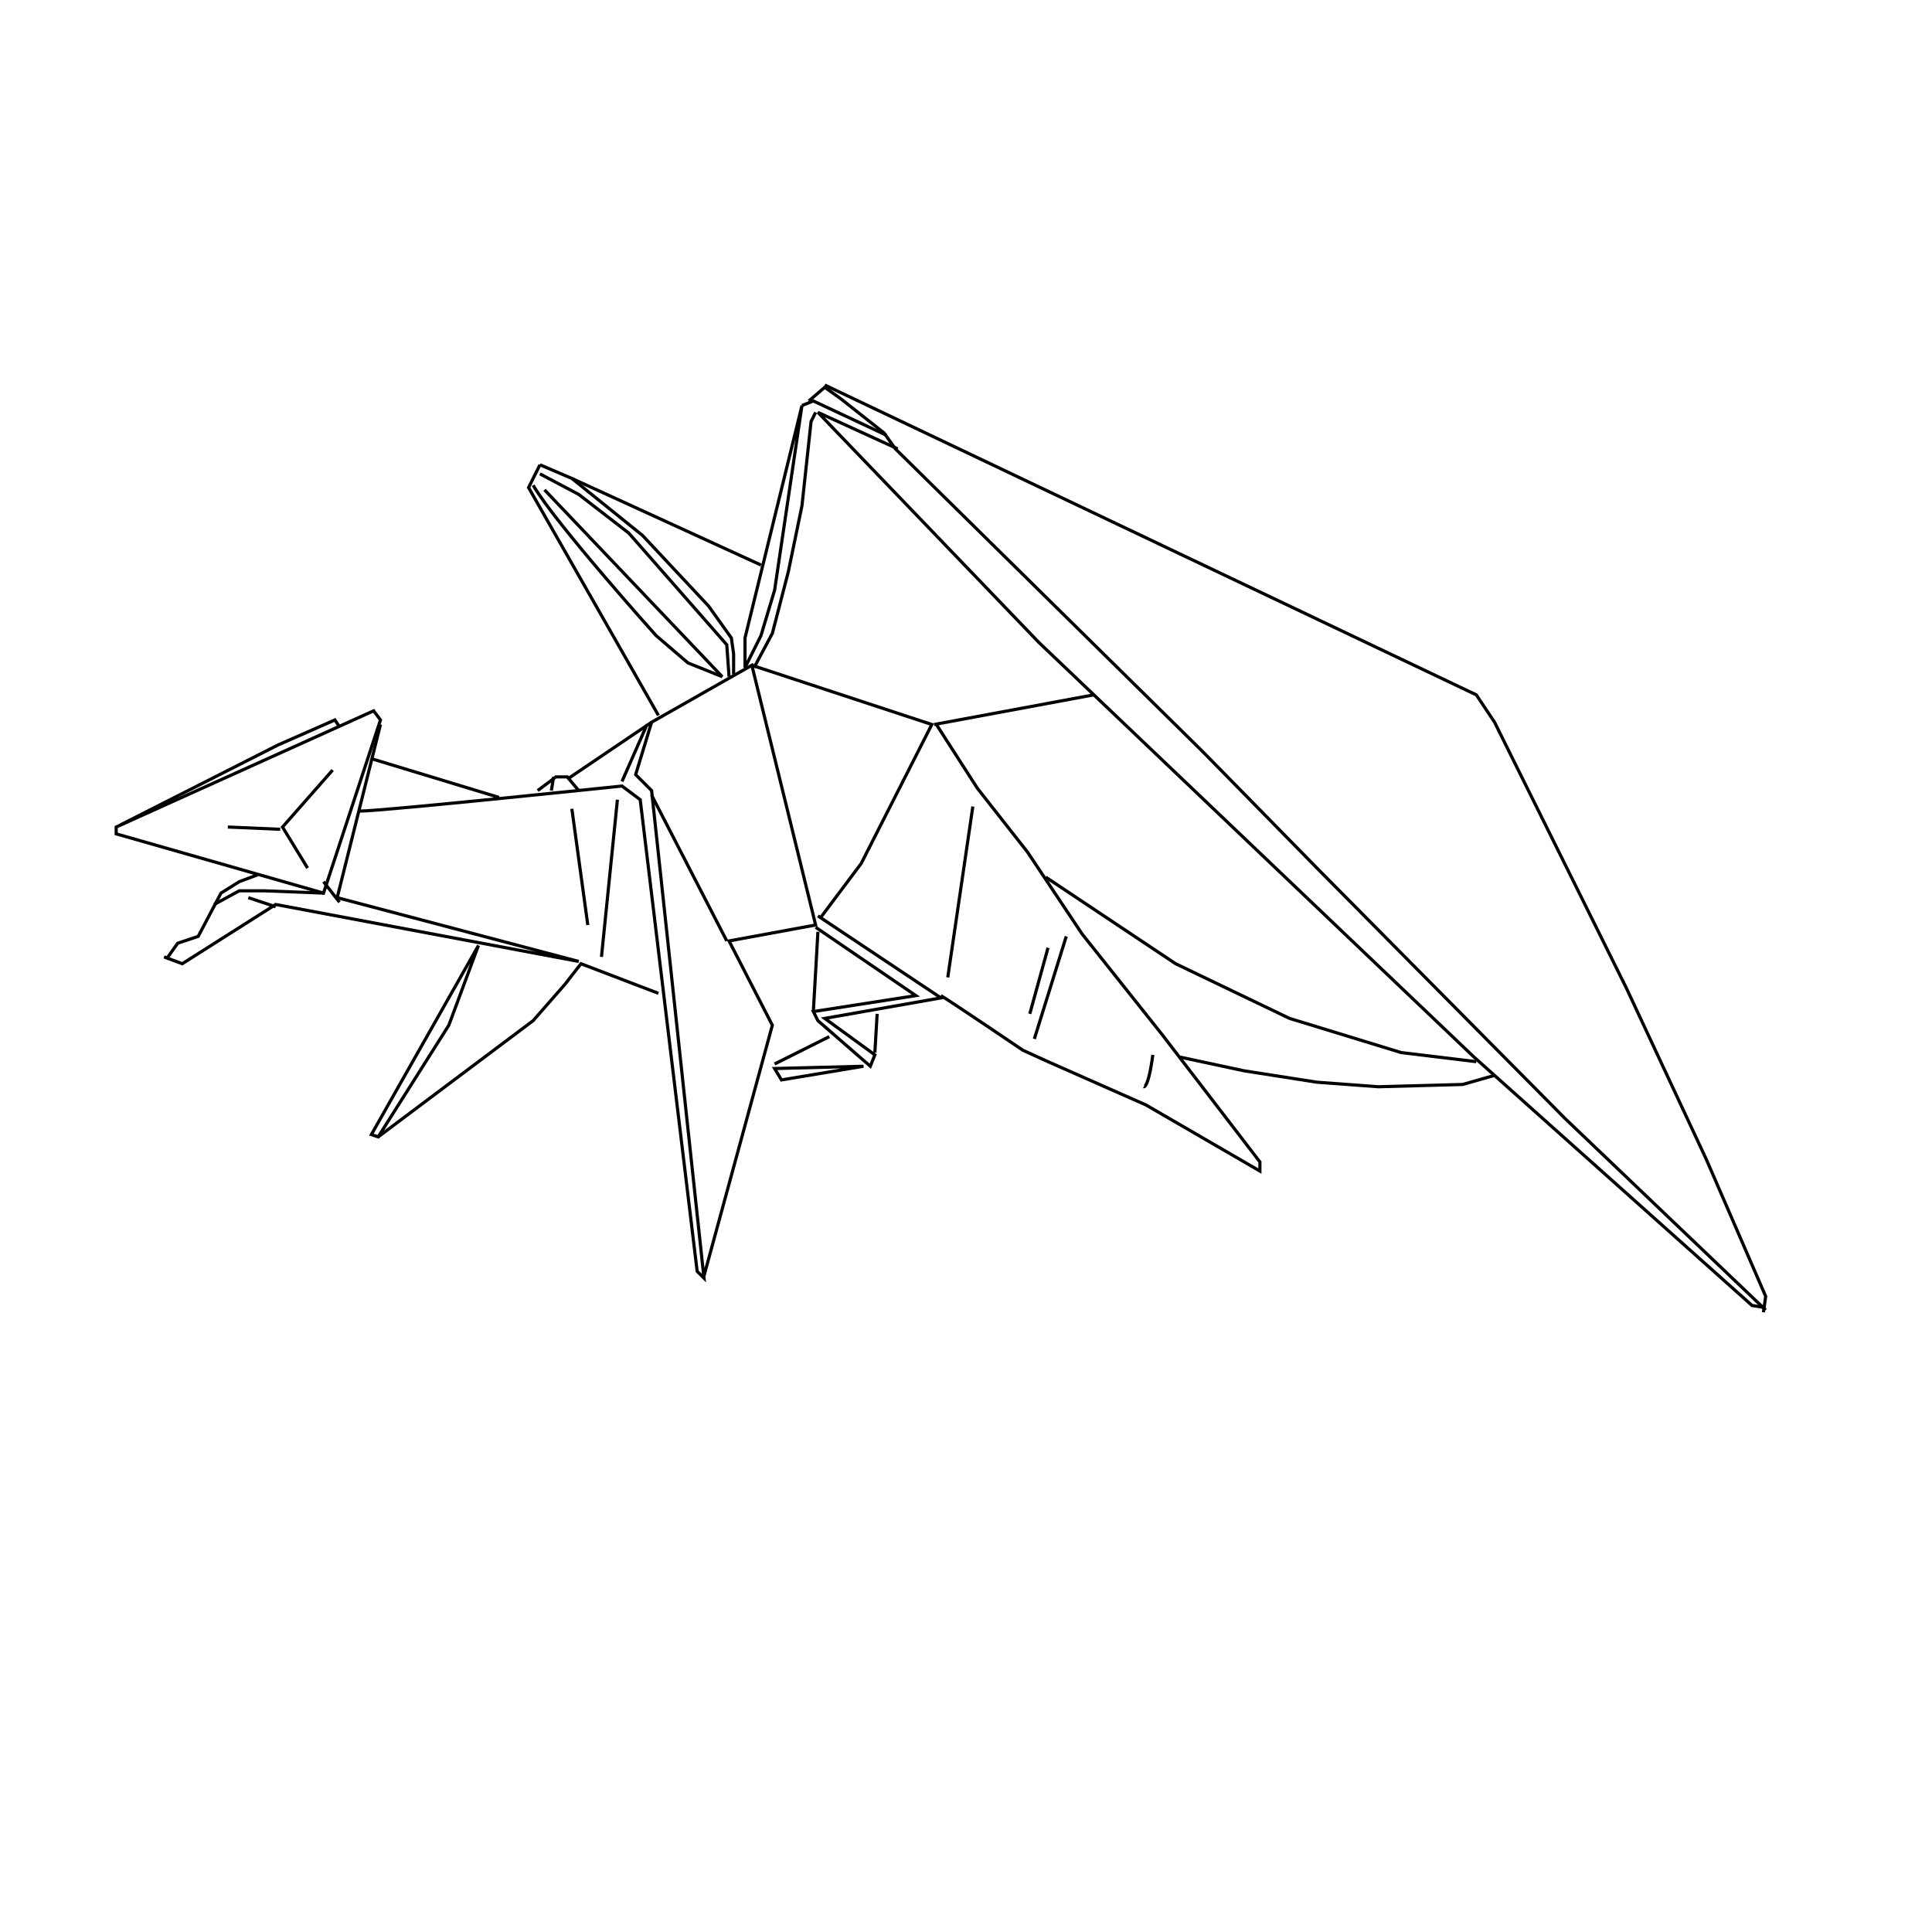
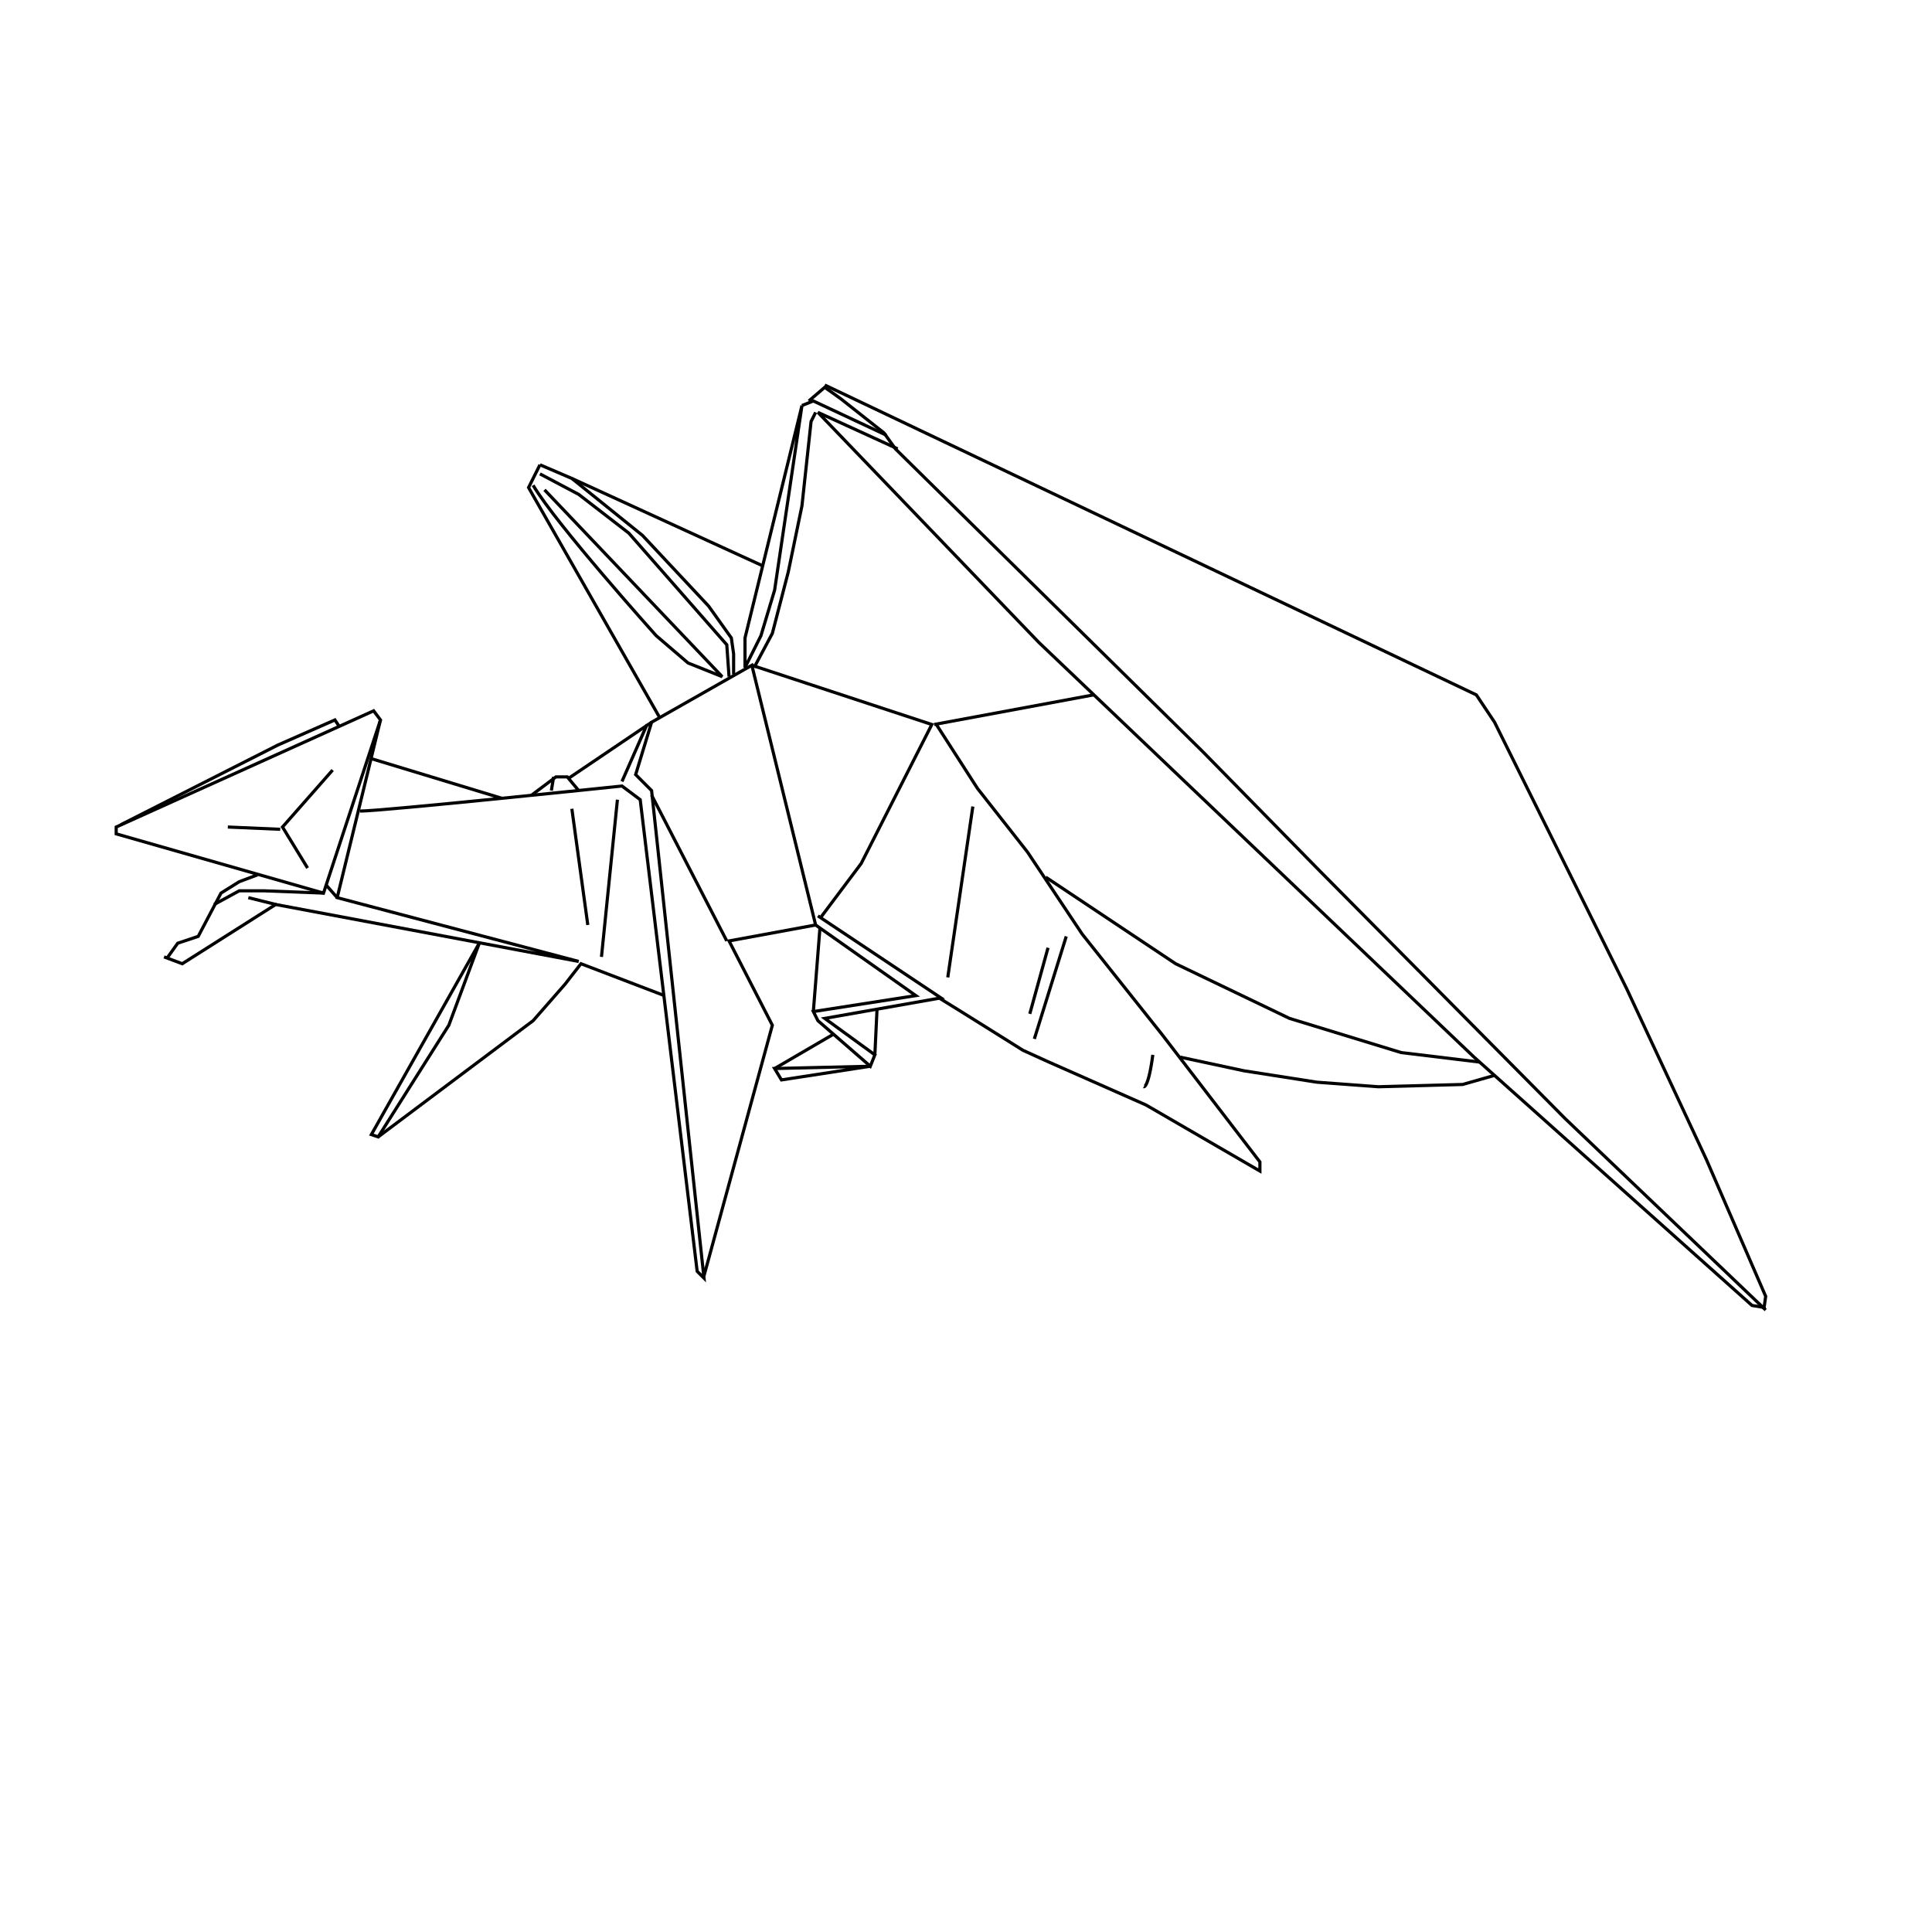
<svg xmlns="http://www.w3.org/2000/svg" id="svg6259" version="1.1" width="3060" height="3060" viewBox="0 0 3060 3060">
  <defs id="defs6263" />
  <g id="layer1">
    <path style="display:inline;fill:none;fill-rule:evenodd;stroke:#000000;stroke-width:5;stroke-linecap:butt;stroke-linejoin:miter;stroke-opacity:1;stroke-miterlimit:4;stroke-dasharray:none" d="m 602.618,1140.283 -10.825,-14.434 -407.759,184.033 0,10.825 328.373,93.821 z" id="path6278" />
-     <path style="display:inline;fill:none;fill-rule:evenodd;stroke:#000000;stroke-width:5;stroke-linecap:butt;stroke-linejoin:miter;stroke-opacity:1;stroke-miterlimit:4;stroke-dasharray:none" d="m 259.811,1515.566 28.868,10.825 147.948,-93.821 479.929,90.212 -382.5,-101.038 68.561,-274.245" id="path6280" />
-     <path style="display:inline;fill:none;fill-rule:evenodd;stroke:#000000;stroke-width:5;stroke-linecap:butt;stroke-linejoin:miter;stroke-opacity:1;stroke-miterlimit:4;stroke-dasharray:none" d="m 512.406,1396.486 25.259,32.477" id="path6282" />
-     <path style="display:inline;fill:none;fill-rule:evenodd;stroke:#000000;stroke-width:5;stroke-linecap:butt;stroke-linejoin:miter;stroke-opacity:1;stroke-miterlimit:4;stroke-dasharray:none" d="m 263.42,1519.175 18.042,-25.259 32.476,-10.825 36.085,-68.561 28.868,-18.043 28.868,-10.825" id="path6284" />
+     <path style="display:inline;fill:none;fill-rule:evenodd;stroke:#000000;stroke-width:5;stroke-linecap:butt;stroke-linejoin:miter;stroke-miterlimit:4;stroke-dasharray:none;stroke-opacity:1" d="m 259.811,1515.566 28.868,10.825 147.948,-93.821 479.929,90.212 -382.5,-101.038 68.561,-281.462" id="path6280" />
+     <path style="display:inline;fill:none;fill-rule:evenodd;stroke:#000000;stroke-width:5;stroke-linecap:butt;stroke-linejoin:miter;stroke-miterlimit:4;stroke-dasharray:none;stroke-opacity:1" d="m 516.577,1401.849 17.48,19.897" id="path6282" />
+     <path style="display:inline;fill:none;fill-rule:evenodd;stroke:#000000;stroke-width:5;stroke-linecap:butt;stroke-linejoin:miter;stroke-miterlimit:4;stroke-dasharray:none;stroke-opacity:1" d="m 264.69,1517.396 16.772,-23.481 32.476,-10.825 36.085,-68.561 28.868,-18.043 28.868,-10.825" id="path6284" />
    <path style="display:inline;fill:none;fill-rule:evenodd;stroke:#000000;stroke-width:5;stroke-linecap:butt;stroke-linejoin:miter;stroke-opacity:1;stroke-miterlimit:4;stroke-dasharray:none" d="m 570.142,1284.623 c 36.085,0 414.976,-39.693 414.976,-39.693 l 28.868,21.651 90.212,746.957 10.825,10.825 -82.995,-772.217 -25.259,-25.259 25.259,-82.995 158.774,-90.212 101.038,411.368 -137.123,25.259 68.561,133.514 -108.255,396.934" id="path6286" />
    <path style="display:inline;fill:none;fill-rule:evenodd;stroke:#000000;stroke-width:5;stroke-linecap:butt;stroke-linejoin:miter;stroke-opacity:1;stroke-miterlimit:4;stroke-dasharray:none" d="m 1032.028,1259.363 119.08,230.943" id="path6288" />
-     <path style="display:inline;fill:none;fill-rule:evenodd;stroke:#000000;stroke-width:5;stroke-linecap:butt;stroke-linejoin:miter;stroke-opacity:1;stroke-miterlimit:4;stroke-dasharray:none" d="m 588.184,1201.627 202.075,61.344" id="path6290" />
-     <path style="display:inline;fill:none;fill-rule:evenodd;stroke:#000000;stroke-width:5;stroke-linecap:butt;stroke-linejoin:miter;stroke-opacity:1;stroke-miterlimit:4;stroke-dasharray:none" d="m 851.604,1252.146 28.868,-21.651 18.042,0 18.042,21.651" id="path6292" />
-     <path style="display:inline;fill:none;fill-rule:evenodd;stroke:#000000;stroke-width:5;stroke-linecap:butt;stroke-linejoin:miter;stroke-opacity:1;stroke-miterlimit:4;stroke-dasharray:none" d="m 855.212,736.132 -18.042,36.085 205.684,360.849" id="path6294" />
-     <path style="display:inline;fill:none;fill-rule:evenodd;stroke:#000000;stroke-width:5;stroke-linecap:butt;stroke-linejoin:miter;stroke-opacity:1;stroke-miterlimit:4;stroke-dasharray:none" d="m 898.514,1234.104 133.514,-90.212" id="path6296" />
+     <path style="display:inline;fill:none;fill-rule:evenodd;stroke:#000000;stroke-width:5;stroke-linecap:butt;stroke-linejoin:miter;stroke-miterlimit:4;stroke-dasharray:none;stroke-opacity:1" d="m 587.71,1201.484 207.243,62.913" id="path6290" />
+     <path style="display:inline;fill:none;fill-rule:evenodd;stroke:#000000;stroke-width:5;stroke-linecap:butt;stroke-linejoin:miter;stroke-miterlimit:4;stroke-dasharray:none;stroke-opacity:1" d="m 841.527,1259.704 38.945,-29.209 18.042,0 18.042,21.651" id="path6292" />
+     <path style="display:inline;fill:none;fill-rule:evenodd;stroke:#000000;stroke-width:5;stroke-linecap:butt;stroke-linejoin:miter;stroke-miterlimit:4;stroke-dasharray:none;stroke-opacity:1" d="m 855.212,736.132 -18.042,36.085 207.697,364.38" id="path6294" />
+     <path style="display:inline;fill:none;fill-rule:evenodd;stroke:#000000;stroke-width:5;stroke-linecap:butt;stroke-linejoin:miter;stroke-miterlimit:4;stroke-dasharray:none;stroke-opacity:1" d="m 900.438,1232.804 131.59,-88.912" id="path6296" />
    <path style="display:inline;fill:none;fill-rule:evenodd;stroke:#000000;stroke-width:5;stroke-linecap:butt;stroke-linejoin:miter;stroke-opacity:1;stroke-miterlimit:4;stroke-dasharray:none" d="m 844.387,768.608 c 36.085,61.344 194.859,238.16 194.859,238.16 l 50.519,43.302 54.127,21.651 -281.462,-295.896" id="path6298" />
-     <path style="fill:none;fill-rule:evenodd;stroke:#000000;stroke-width:5;stroke-linecap:butt;stroke-linejoin:miter;stroke-opacity:1;stroke-miterlimit:4;stroke-dasharray:none" d="m 757.783,1497.524 -46.91,126.297 -111.863,176.816 -10.825,-3.608 z" id="path6311" />
-     <path style="fill:none;fill-rule:evenodd;stroke:#000000;stroke-width:5;stroke-linecap:butt;stroke-linejoin:miter;stroke-opacity:1;stroke-miterlimit:4;stroke-dasharray:none" d="m 599.009,1800.637 245.377,-184.033 50.519,-57.736 25.259,-32.476 122.689,46.91" id="path6313" />
-     <path style="fill:none;fill-rule:evenodd;stroke:#000000;stroke-width:5;stroke-linecap:butt;stroke-linejoin:miter;stroke-opacity:1;stroke-miterlimit:4;stroke-dasharray:none" d="m 1291.84,1468.656 158.774,108.255 -162.382,25.259 7.217,14.434 82.995,72.17 7.217,-18.043 -79.387,-57.736 184.033,-32.476 -194.858,-129.906" id="path6315" />
-     <path style="opacity:1;fill:none;fill-opacity:0.77;stroke:#000000;stroke-width:5;stroke-miterlimit:4;stroke-dasharray:none;stroke-dashoffset:0;stroke-opacity:1" d="m 1367.618,1688.774 -140.731,3.608 10.825,18.042 z" id="path6317" />
+     <path style="fill:none;fill-rule:evenodd;stroke:#000000;stroke-width:5;stroke-linecap:butt;stroke-linejoin:miter;stroke-miterlimit:4;stroke-dasharray:none;stroke-opacity:1" d="m 759.375,1493.238 -48.502,130.583 -111.863,176.816 -10.825,-3.608 z" id="path6311" />
+     <path style="fill:none;fill-rule:evenodd;stroke:#000000;stroke-width:5;stroke-linecap:butt;stroke-linejoin:miter;stroke-miterlimit:4;stroke-dasharray:none;stroke-opacity:1" d="m 599.009,1800.637 245.377,-184.033 50.519,-57.736 25.259,-32.476 131.26,50.188" id="path6313" />
+     <path style="fill:none;fill-rule:evenodd;stroke:#000000;stroke-width:5;stroke-linecap:butt;stroke-linejoin:miter;stroke-miterlimit:4;stroke-dasharray:none;stroke-opacity:1" d="m 1291.84,1465.047 158.774,111.863 -162.382,25.259 7.217,14.434 82.995,72.17 7.217,-18.043 -79.387,-57.736 184.033,-32.476 -194.858,-129.906" id="path6315" />
+     <path style="opacity:1;fill:none;fill-opacity:0.77;stroke:#000000;stroke-width:5;stroke-miterlimit:4;stroke-dasharray:none;stroke-dashoffset:0;stroke-opacity:1" d="m 1378.443,1688.774 -151.557,3.608 10.825,18.042 z" id="path6317" />
    <path style="color:#000000;clip-rule:nonzero;display:inline;overflow:visible;visibility:visible;opacity:1;isolation:auto;mix-blend-mode:normal;color-interpolation:sRGB;color-interpolation-filters:linearRGB;solid-color:#000000;solid-opacity:1;fill:none;fill-opacity:1;fill-rule:evenodd;stroke:#000000;stroke-width:5;stroke-linecap:butt;stroke-linejoin:miter;stroke-miterlimit:4;stroke-dasharray:none;stroke-dashoffset:0;stroke-opacity:1;color-rendering:auto;image-rendering:auto;shape-rendering:auto;text-rendering:auto;enable-background:accumulate" d="m 339.198,1432.571 39.693,-21.651 39.693,0 93.821,3.608" id="path6319" />
    <path style="color:#000000;clip-rule:nonzero;display:inline;overflow:visible;visibility:visible;opacity:1;isolation:auto;mix-blend-mode:normal;color-interpolation:sRGB;color-interpolation-filters:linearRGB;solid-color:#000000;solid-opacity:1;fill:none;fill-opacity:1;fill-rule:evenodd;stroke:#000000;stroke-width:5;stroke-linecap:butt;stroke-linejoin:miter;stroke-miterlimit:4;stroke-dasharray:none;stroke-dashoffset:0;stroke-opacity:1;color-rendering:auto;image-rendering:auto;shape-rendering:auto;text-rendering:auto;enable-background:accumulate" d="m 873.255,1252.146 3.608,-21.651" id="path6321" />
    <path style="color:#000000;clip-rule:nonzero;display:inline;overflow:visible;visibility:visible;opacity:1;isolation:auto;mix-blend-mode:normal;color-interpolation:sRGB;color-interpolation-filters:linearRGB;solid-color:#000000;solid-opacity:1;fill:none;fill-opacity:1;fill-rule:evenodd;stroke:#000000;stroke-width:5;stroke-linecap:butt;stroke-linejoin:miter;stroke-miterlimit:4;stroke-dasharray:none;stroke-dashoffset:0;stroke-opacity:1;color-rendering:auto;image-rendering:auto;shape-rendering:auto;text-rendering:auto;enable-background:accumulate" d="m 905.731,1281.014 25.259,184.033" id="path6323" />
    <path style="color:#000000;clip-rule:nonzero;display:inline;overflow:visible;visibility:visible;opacity:1;isolation:auto;mix-blend-mode:normal;color-interpolation:sRGB;color-interpolation-filters:linearRGB;solid-color:#000000;solid-opacity:1;fill:none;fill-opacity:1;fill-rule:evenodd;stroke:#000000;stroke-width:5;stroke-linecap:butt;stroke-linejoin:miter;stroke-miterlimit:4;stroke-dasharray:none;stroke-dashoffset:0;stroke-opacity:1;color-rendering:auto;image-rendering:auto;shape-rendering:auto;text-rendering:auto;enable-background:accumulate" d="M 977.901,1266.58 952.642,1515.566" id="path6325" />
    <path style="color:#000000;clip-rule:nonzero;display:inline;overflow:visible;visibility:visible;opacity:1;isolation:auto;mix-blend-mode:normal;color-interpolation:sRGB;color-interpolation-filters:linearRGB;solid-color:#000000;solid-opacity:1;fill:none;fill-opacity:1;fill-rule:evenodd;stroke:#000000;stroke-width:5;stroke-linecap:butt;stroke-linejoin:miter;stroke-miterlimit:4;stroke-dasharray:none;stroke-dashoffset:0;stroke-opacity:1;color-rendering:auto;image-rendering:auto;shape-rendering:auto;text-rendering:auto;enable-background:accumulate" d="m 487.146,1374.835 -39.693,-64.953 79.387,-90.212" id="path6327" />
    <path style="color:#000000;clip-rule:nonzero;display:inline;overflow:visible;visibility:visible;opacity:1;isolation:auto;mix-blend-mode:normal;color-interpolation:sRGB;color-interpolation-filters:linearRGB;solid-color:#000000;solid-opacity:1;fill:none;fill-opacity:1;fill-rule:evenodd;stroke:#000000;stroke-width:5;stroke-linecap:butt;stroke-linejoin:miter;stroke-miterlimit:4;stroke-dasharray:none;stroke-dashoffset:0;stroke-opacity:1;color-rendering:auto;image-rendering:auto;shape-rendering:auto;text-rendering:auto;enable-background:accumulate" d="m 443.844,1313.491 -82.995,-3.608" id="path6329" />
-     <path style="color:#000000;clip-rule:nonzero;display:inline;overflow:visible;visibility:visible;opacity:1;isolation:auto;mix-blend-mode:normal;color-interpolation:sRGB;color-interpolation-filters:linearRGB;solid-color:#000000;solid-opacity:1;fill:none;fill-opacity:1;fill-rule:evenodd;stroke:#000000;stroke-width:5;stroke-linecap:butt;stroke-linejoin:miter;stroke-miterlimit:4;stroke-dasharray:none;stroke-dashoffset:0;stroke-opacity:1;color-rendering:auto;image-rendering:auto;shape-rendering:auto;text-rendering:auto;enable-background:accumulate" d="m 436.627,1436.179 -43.302,-14.434" id="path6331" />
+     <path style="color:#000000;clip-rule:nonzero;display:inline;overflow:visible;visibility:visible;opacity:1;isolation:auto;mix-blend-mode:normal;color-interpolation:sRGB;color-interpolation-filters:linearRGB;solid-color:#000000;solid-opacity:1;fill:none;fill-opacity:1;fill-rule:evenodd;stroke:#000000;stroke-width:5;stroke-linecap:butt;stroke-linejoin:miter;stroke-miterlimit:4;stroke-dasharray:none;stroke-dashoffset:0;stroke-opacity:1;color-rendering:auto;image-rendering:auto;shape-rendering:auto;text-rendering:auto;enable-background:accumulate" d="m 437.759,1432.784 -44.434,-11.038" id="path6331" />
    <path style="color:#000000;clip-rule:nonzero;display:inline;overflow:visible;visibility:visible;opacity:1;isolation:auto;mix-blend-mode:normal;color-interpolation:sRGB;color-interpolation-filters:linearRGB;solid-color:#000000;solid-opacity:1;fill:none;fill-opacity:1;fill-rule:evenodd;stroke:#000000;stroke-width:5;stroke-linecap:butt;stroke-linejoin:miter;stroke-miterlimit:4;stroke-dasharray:none;stroke-dashoffset:0;stroke-opacity:1;color-rendering:auto;image-rendering:auto;shape-rendering:auto;text-rendering:auto;enable-background:accumulate" d="m 1190.802,1053.679 285.071,93.821 -111.863,220.118 -64.953,86.604" id="path6333" />
    <path style="color:#000000;clip-rule:nonzero;display:inline;overflow:visible;visibility:visible;opacity:1;isolation:auto;mix-blend-mode:normal;color-interpolation:sRGB;color-interpolation-filters:linearRGB;solid-color:#000000;solid-opacity:1;fill:none;fill-opacity:1;fill-rule:evenodd;stroke:#000000;stroke-width:5;stroke-linecap:butt;stroke-linejoin:miter;stroke-miterlimit:4;stroke-dasharray:none;stroke-dashoffset:0;stroke-opacity:1;color-rendering:auto;image-rendering:auto;shape-rendering:auto;text-rendering:auto;enable-background:accumulate" d="m 855.212,736.132 50.519,21.651 111.863,90.212 104.646,111.863 36.085,50.519 3.608,25.259 0,32.476" id="path6335" />
    <path style="color:#000000;clip-rule:nonzero;display:inline;overflow:visible;visibility:visible;opacity:1;isolation:auto;mix-blend-mode:normal;color-interpolation:sRGB;color-interpolation-filters:linearRGB;solid-color:#000000;solid-opacity:1;fill:none;fill-opacity:1;fill-rule:evenodd;stroke:#000000;stroke-width:5;stroke-linecap:butt;stroke-linejoin:miter;stroke-miterlimit:4;stroke-dasharray:none;stroke-dashoffset:0;stroke-opacity:1;color-rendering:auto;image-rendering:auto;shape-rendering:auto;text-rendering:auto;enable-background:accumulate" d="m 1270.189,642.311 -90.212,368.066 0,46.91 25.259,-50.519 21.651,-72.17 z" id="path6337" />
-     <path style="color:#000000;clip-rule:nonzero;display:inline;overflow:visible;visibility:visible;opacity:1;isolation:auto;mix-blend-mode:normal;color-interpolation:sRGB;color-interpolation-filters:linearRGB;solid-color:#000000;solid-opacity:1;fill:none;fill-opacity:1;fill-rule:evenodd;stroke:#000000;stroke-width:5;stroke-linecap:butt;stroke-linejoin:miter;stroke-miterlimit:4;stroke-dasharray:none;stroke-dashoffset:0;stroke-opacity:1;color-rendering:auto;image-rendering:auto;shape-rendering:auto;text-rendering:auto;enable-background:accumulate" d="M 905.731,757.783 1205.236,894.906" id="path6339" />
+     <path style="color:#000000;clip-rule:nonzero;display:inline;overflow:visible;visibility:visible;opacity:1;isolation:auto;mix-blend-mode:normal;color-interpolation:sRGB;color-interpolation-filters:linearRGB;solid-color:#000000;solid-opacity:1;fill:none;fill-opacity:1;fill-rule:evenodd;stroke:#000000;stroke-width:5;stroke-linecap:butt;stroke-linejoin:miter;stroke-miterlimit:4;stroke-dasharray:none;stroke-dashoffset:0;stroke-opacity:1;color-rendering:auto;image-rendering:auto;shape-rendering:auto;text-rendering:auto;enable-background:accumulate" d="M 905.731,757.783 1207.971,896.158" id="path6339" />
    <path style="color:#000000;clip-rule:nonzero;display:inline;overflow:visible;visibility:visible;opacity:1;isolation:auto;mix-blend-mode:normal;color-interpolation:sRGB;color-interpolation-filters:linearRGB;solid-color:#000000;solid-opacity:1;fill:none;fill-opacity:1;fill-rule:evenodd;stroke:#000000;stroke-width:5;stroke-linecap:butt;stroke-linejoin:miter;stroke-miterlimit:4;stroke-dasharray:none;stroke-dashoffset:0;stroke-opacity:1;color-rendering:auto;image-rendering:auto;shape-rendering:auto;text-rendering:auto;enable-background:accumulate" d="m 1270.189,642.311 18.042,-7.217 115.472,54.127" id="path6341" />
    <path style="color:#000000;clip-rule:nonzero;display:inline;overflow:visible;visibility:visible;opacity:1;isolation:auto;mix-blend-mode:normal;color-interpolation:sRGB;color-interpolation-filters:linearRGB;solid-color:#000000;solid-opacity:1;fill:none;fill-opacity:1;fill-rule:evenodd;stroke:#000000;stroke-width:5;stroke-linecap:butt;stroke-linejoin:miter;stroke-miterlimit:4;stroke-dasharray:none;stroke-dashoffset:0;stroke-opacity:1;color-rendering:auto;image-rendering:auto;shape-rendering:auto;text-rendering:auto;enable-background:accumulate" d="m 2796.58,2071.274 -21.651,-3.608 -440.236,-393.325 -689.222,-656.745 -350.024,-364.458 126.297,57.736" id="path6343" />
    <path style="color:#000000;clip-rule:nonzero;display:inline;overflow:visible;visibility:visible;opacity:1;isolation:auto;mix-blend-mode:normal;color-interpolation:sRGB;color-interpolation-filters:linearRGB;solid-color:#000000;solid-opacity:1;fill:none;fill-opacity:1;fill-rule:evenodd;stroke:#000000;stroke-width:5;stroke-linecap:butt;stroke-linejoin:miter;stroke-miterlimit:4;stroke-dasharray:none;stroke-dashoffset:0;stroke-opacity:1;color-rendering:auto;image-rendering:auto;shape-rendering:auto;text-rendering:auto;enable-background:accumulate" d="m 1281.014,635.094 25.259,-21.651 25.259,18.042 68.561,54.127 18.043,25.259 487.146,479.929 184.033,187.642 389.717,393.325 317.547,303.113" id="path6347" />
    <path style="color:#000000;clip-rule:nonzero;display:inline;overflow:visible;visibility:visible;opacity:1;isolation:auto;mix-blend-mode:normal;color-interpolation:sRGB;color-interpolation-filters:linearRGB;solid-color:#000000;solid-opacity:1;fill:none;fill-opacity:1;fill-rule:evenodd;stroke:#000000;stroke-width:5;stroke-linecap:butt;stroke-linejoin:miter;stroke-miterlimit:4;stroke-dasharray:none;stroke-dashoffset:0;stroke-opacity:1;color-rendering:auto;image-rendering:auto;shape-rendering:auto;text-rendering:auto;enable-background:accumulate" d="m 1479.481,1147.5 252.594,-46.91" id="path6349" />
-     <path style="color:#000000;clip-rule:nonzero;display:inline;overflow:visible;visibility:visible;opacity:1;isolation:auto;mix-blend-mode:normal;color-interpolation:sRGB;color-interpolation-filters:linearRGB;solid-color:#000000;solid-opacity:1;fill:none;fill-opacity:1;fill-rule:evenodd;stroke:#000000;stroke-width:5;stroke-linecap:butt;stroke-linejoin:miter;stroke-miterlimit:4;stroke-dasharray:none;stroke-dashoffset:0;stroke-opacity:1;color-rendering:auto;image-rendering:auto;shape-rendering:auto;text-rendering:auto;enable-background:accumulate" d="m 1490.307,1576.91 c 18.043,10.825 129.906,86.604 129.906,86.604 l 39.693,18.042 155.165,68.561 180.424,104.646 0,-14.434 -155.165,-202.076 -126.297,-158.774 -86.604,-129.906 -79.387,-101.038 -64.953,-101.038" id="path6351" />
+     <path style="color:#000000;clip-rule:nonzero;display:inline;overflow:visible;visibility:visible;opacity:1;isolation:auto;mix-blend-mode:normal;color-interpolation:sRGB;color-interpolation-filters:linearRGB;solid-color:#000000;solid-opacity:1;fill:none;fill-opacity:1;fill-rule:evenodd;stroke:#000000;stroke-width:5;stroke-linecap:butt;stroke-linejoin:miter;stroke-miterlimit:4;stroke-dasharray:none;stroke-dashoffset:0;stroke-opacity:1;color-rendering:auto;image-rendering:auto;shape-rendering:auto;text-rendering:auto;enable-background:accumulate" d="m 1487.885,1580.946 c 18.043,10.825 132.327,82.568 132.327,82.568 l 39.693,18.042 155.165,68.561 180.424,104.646 0,-14.434 -155.165,-202.076 -126.297,-158.774 -86.604,-129.906 -79.387,-101.038 -64.953,-101.038" id="path6351" />
    <path style="color:#000000;clip-rule:nonzero;display:inline;overflow:visible;visibility:visible;opacity:1;isolation:auto;mix-blend-mode:normal;color-interpolation:sRGB;color-interpolation-filters:linearRGB;solid-color:#000000;solid-opacity:1;fill:none;fill-opacity:1;fill-rule:evenodd;stroke:#000000;stroke-width:5;stroke-linecap:butt;stroke-linejoin:miter;stroke-miterlimit:4;stroke-dasharray:none;stroke-dashoffset:0;stroke-opacity:1;color-rendering:auto;image-rendering:auto;shape-rendering:auto;text-rendering:auto;enable-background:accumulate" d="m 1659.906,1501.132 c -28.868,104.646 -28.868,104.646 -28.868,104.646" id="path6353" />
    <path style="color:#000000;clip-rule:nonzero;display:inline;overflow:visible;visibility:visible;opacity:1;isolation:auto;mix-blend-mode:normal;color-interpolation:sRGB;color-interpolation-filters:linearRGB;solid-color:#000000;solid-opacity:1;fill:none;fill-opacity:1;fill-rule:evenodd;stroke:#000000;stroke-width:5;stroke-linecap:butt;stroke-linejoin:miter;stroke-miterlimit:4;stroke-dasharray:none;stroke-dashoffset:0;stroke-opacity:1;color-rendering:auto;image-rendering:auto;shape-rendering:auto;text-rendering:auto;enable-background:accumulate" d="m 1825.896,1670.731 c -7.217,54.127 -14.434,50.519 -14.434,50.519" id="path6355" />
    <path style="color:#000000;clip-rule:nonzero;display:inline;overflow:visible;visibility:visible;opacity:1;isolation:auto;mix-blend-mode:normal;color-interpolation:sRGB;color-interpolation-filters:linearRGB;solid-color:#000000;solid-opacity:1;fill:none;fill-opacity:1;fill-rule:evenodd;stroke:#000000;stroke-width:5;stroke-linecap:butt;stroke-linejoin:miter;stroke-miterlimit:4;stroke-dasharray:none;stroke-dashoffset:0;stroke-opacity:1;color-rendering:auto;image-rendering:auto;shape-rendering:auto;text-rendering:auto;enable-background:accumulate" d="m 1688.774,1483.09 -50.519,162.382" id="path6357" />
    <path style="color:#000000;clip-rule:nonzero;display:inline;overflow:visible;visibility:visible;opacity:1;isolation:auto;mix-blend-mode:normal;color-interpolation:sRGB;color-interpolation-filters:linearRGB;solid-color:#000000;solid-opacity:1;fill:none;fill-opacity:1;fill-rule:evenodd;stroke:#000000;stroke-width:5;stroke-linecap:butt;stroke-linejoin:miter;stroke-miterlimit:4;stroke-dasharray:none;stroke-dashoffset:0;stroke-opacity:1;color-rendering:auto;image-rendering:auto;shape-rendering:auto;text-rendering:auto;enable-background:accumulate" d="m 1540.825,1277.406 -39.693,270.637" id="path6359" />
-     <path style="color:#000000;clip-rule:nonzero;display:inline;overflow:visible;visibility:visible;opacity:1;isolation:auto;mix-blend-mode:normal;color-interpolation:sRGB;color-interpolation-filters:linearRGB;solid-color:#000000;solid-opacity:1;fill:none;fill-opacity:1;fill-rule:evenodd;stroke:#000000;stroke-width:5;stroke-linecap:butt;stroke-linejoin:miter;stroke-miterlimit:4;stroke-dasharray:none;stroke-dashoffset:0;stroke-opacity:1;color-rendering:auto;image-rendering:auto;shape-rendering:auto;text-rendering:auto;enable-background:accumulate" d="m 1288.231,1602.17 7.217,-126.297" id="path6361" />
-     <path style="color:#000000;clip-rule:nonzero;display:inline;overflow:visible;visibility:visible;opacity:1;isolation:auto;mix-blend-mode:normal;color-interpolation:sRGB;color-interpolation-filters:linearRGB;solid-color:#000000;solid-opacity:1;fill:none;fill-opacity:1;fill-rule:evenodd;stroke:#000000;stroke-width:5;stroke-linecap:butt;stroke-linejoin:miter;stroke-miterlimit:4;stroke-dasharray:none;stroke-dashoffset:0;stroke-opacity:1;color-rendering:auto;image-rendering:auto;shape-rendering:auto;text-rendering:auto;enable-background:accumulate" d="m 1385.66,1667.123 3.608,-61.344" id="path6363" />
-     <path style="color:#000000;clip-rule:nonzero;display:inline;overflow:visible;visibility:visible;opacity:1;isolation:auto;mix-blend-mode:normal;color-interpolation:sRGB;color-interpolation-filters:linearRGB;solid-color:#000000;solid-opacity:1;fill:none;fill-opacity:1;fill-rule:evenodd;stroke:#000000;stroke-width:5;stroke-linecap:butt;stroke-linejoin:miter;stroke-miterlimit:4;stroke-dasharray:none;stroke-dashoffset:0;stroke-opacity:1;color-rendering:auto;image-rendering:auto;shape-rendering:auto;text-rendering:auto;enable-background:accumulate" d="m 1226.887,1685.165 86.604,-43.302" id="path6365" />
-     <path style="color:#000000;clip-rule:nonzero;display:inline;overflow:visible;visibility:visible;opacity:1;isolation:auto;mix-blend-mode:normal;color-interpolation:sRGB;color-interpolation-filters:linearRGB;solid-color:#000000;solid-opacity:1;fill:none;fill-opacity:1;fill-rule:evenodd;stroke:#000000;stroke-width:5;stroke-linecap:butt;stroke-linejoin:miter;stroke-miterlimit:4;stroke-dasharray:none;stroke-dashoffset:0;stroke-opacity:1;color-rendering:auto;image-rendering:auto;shape-rendering:auto;text-rendering:auto;enable-background:accumulate" d="m 1306.274,609.835 1032.028,490.755 28.868,43.302 209.292,422.193 126.297,270.637 93.821,216.509 -3.608,25.259" id="path6367" />
-     <path style="color:#000000;clip-rule:nonzero;display:inline;overflow:visible;visibility:visible;opacity:1;isolation:auto;mix-blend-mode:normal;color-interpolation:sRGB;color-interpolation-filters:linearRGB;solid-color:#000000;solid-opacity:1;fill:none;fill-opacity:1;fill-rule:evenodd;stroke:#000000;stroke-width:5;stroke-linecap:butt;stroke-linejoin:miter;stroke-miterlimit:4;stroke-dasharray:none;stroke-dashoffset:0;stroke-opacity:1;color-rendering:auto;image-rendering:auto;shape-rendering:auto;text-rendering:auto;enable-background:accumulate" d="m 1656.297,1389.269 205.684,137.123 180.425,86.604 176.816,54.127 119.08,14.434" id="path6369" />
+     <path style="color:#000000;clip-rule:nonzero;display:inline;overflow:visible;visibility:visible;opacity:1;isolation:auto;mix-blend-mode:normal;color-interpolation:sRGB;color-interpolation-filters:linearRGB;solid-color:#000000;solid-opacity:1;fill:none;fill-opacity:1;fill-rule:evenodd;stroke:#000000;stroke-width:5;stroke-linecap:butt;stroke-linejoin:miter;stroke-miterlimit:4;stroke-dasharray:none;stroke-dashoffset:0;stroke-opacity:1;color-rendering:auto;image-rendering:auto;shape-rendering:auto;text-rendering:auto;enable-background:accumulate" d="m 1288.231,1602.17 10.431,-132.316" id="path6361" />
+     <path style="color:#000000;clip-rule:nonzero;display:inline;overflow:visible;visibility:visible;opacity:1;isolation:auto;mix-blend-mode:normal;color-interpolation:sRGB;color-interpolation-filters:linearRGB;solid-color:#000000;solid-opacity:1;fill:none;fill-opacity:1;fill-rule:evenodd;stroke:#000000;stroke-width:5;stroke-linecap:butt;stroke-linejoin:miter;stroke-miterlimit:4;stroke-dasharray:none;stroke-dashoffset:0;stroke-opacity:1;color-rendering:auto;image-rendering:auto;shape-rendering:auto;text-rendering:auto;enable-background:accumulate" d="m 1385.66,1670.731 3.418,-72.348" id="path6363" />
+     <path style="color:#000000;clip-rule:nonzero;display:inline;overflow:visible;visibility:visible;opacity:1;isolation:auto;mix-blend-mode:normal;color-interpolation:sRGB;color-interpolation-filters:linearRGB;solid-color:#000000;solid-opacity:1;fill:none;fill-opacity:1;fill-rule:evenodd;stroke:#000000;stroke-width:5;stroke-linecap:butt;stroke-linejoin:miter;stroke-miterlimit:4;stroke-dasharray:none;stroke-dashoffset:0;stroke-opacity:1;color-rendering:auto;image-rendering:auto;shape-rendering:auto;text-rendering:auto;enable-background:accumulate" d="m 1226.887,1692.382 93.191,-54.361" id="path6365" />
+     <path style="color:#000000;clip-rule:nonzero;display:inline;overflow:visible;visibility:visible;opacity:1;isolation:auto;mix-blend-mode:normal;color-interpolation:sRGB;color-interpolation-filters:linearRGB;solid-color:#000000;solid-opacity:1;fill:none;fill-opacity:1;fill-rule:evenodd;stroke:#000000;stroke-width:5;stroke-linecap:butt;stroke-linejoin:miter;stroke-miterlimit:4;stroke-dasharray:none;stroke-dashoffset:0;stroke-opacity:1;color-rendering:auto;image-rendering:auto;shape-rendering:auto;text-rendering:auto;enable-background:accumulate" d="m 1306.274,609.835 1032.028,490.755 28.868,43.302 209.292,422.193 126.297,270.637 93.821,216.509 -2.722,19.053" id="path6367" />
+     <path style="color:#000000;clip-rule:nonzero;display:inline;overflow:visible;visibility:visible;opacity:1;isolation:auto;mix-blend-mode:normal;color-interpolation:sRGB;color-interpolation-filters:linearRGB;solid-color:#000000;solid-opacity:1;fill:none;fill-opacity:1;fill-rule:evenodd;stroke:#000000;stroke-width:5;stroke-linecap:butt;stroke-linejoin:miter;stroke-miterlimit:4;stroke-dasharray:none;stroke-dashoffset:0;stroke-opacity:1;color-rendering:auto;image-rendering:auto;shape-rendering:auto;text-rendering:auto;enable-background:accumulate" d="m 1656.297,1389.269 205.684,137.123 180.425,86.604 176.816,54.127 124.251,15.061" id="path6369" />
    <path style="color:#000000;clip-rule:nonzero;display:inline;overflow:visible;visibility:visible;opacity:1;isolation:auto;mix-blend-mode:normal;color-interpolation:sRGB;color-interpolation-filters:linearRGB;solid-color:#000000;solid-opacity:1;fill:none;fill-opacity:1;fill-rule:evenodd;stroke:#000000;stroke-width:5;stroke-linecap:butt;stroke-linejoin:miter;stroke-miterlimit:4;stroke-dasharray:none;stroke-dashoffset:0;stroke-opacity:1;color-rendering:auto;image-rendering:auto;shape-rendering:auto;text-rendering:auto;enable-background:accumulate" d="m 2367.17,1703.207 -50.519,14.434 -133.514,3.608 -97.429,-7.217 -115.472,-18.042 -101.038,-21.651" id="path6371" />
    <path style="color:#000000;clip-rule:nonzero;display:inline;overflow:visible;visibility:visible;opacity:1;isolation:auto;mix-blend-mode:normal;color-interpolation:sRGB;color-interpolation-filters:linearRGB;solid-color:#000000;solid-opacity:1;fill:none;fill-opacity:1;fill-rule:evenodd;stroke:#000000;stroke-width:5;stroke-linecap:butt;stroke-linejoin:miter;stroke-miterlimit:4;stroke-dasharray:none;stroke-dashoffset:0;stroke-opacity:1;color-rendering:auto;image-rendering:auto;shape-rendering:auto;text-rendering:auto;enable-background:accumulate" d="M 985.118,1237.712 1024.811,1147.5" id="path6373" />
    <path style="color:#000000;clip-rule:nonzero;display:inline;overflow:visible;visibility:visible;opacity:1;isolation:auto;mix-blend-mode:normal;color-interpolation:sRGB;color-interpolation-filters:linearRGB;solid-color:#000000;solid-opacity:1;fill:none;fill-opacity:1;fill-rule:evenodd;stroke:#000000;stroke-width:5;stroke-linecap:butt;stroke-linejoin:miter;stroke-miterlimit:4;stroke-dasharray:none;stroke-dashoffset:0;stroke-opacity:1;color-rendering:auto;image-rendering:auto;shape-rendering:auto;text-rendering:auto;enable-background:accumulate" d="m 855.212,750.566 61.344,32.476 79.387,61.344 155.165,176.816 3.608,50.519" id="path6375" />
    <path style="color:#000000;clip-rule:nonzero;display:inline;overflow:visible;visibility:visible;opacity:1;isolation:auto;mix-blend-mode:normal;color-interpolation:sRGB;color-interpolation-filters:linearRGB;solid-color:#000000;solid-opacity:1;fill:none;fill-opacity:1;fill-rule:evenodd;stroke:#000000;stroke-width:5;stroke-linecap:butt;stroke-linejoin:miter;stroke-miterlimit:4;stroke-dasharray:none;stroke-dashoffset:0;stroke-opacity:1;color-rendering:auto;image-rendering:auto;shape-rendering:auto;text-rendering:auto;enable-background:accumulate" d="m 1291.84,653.137 -7.217,14.434 -14.434,133.514 -21.651,104.646 -25.259,97.429 -28.868,54.127" id="path6377" />
    <path style="color:#000000;clip-rule:nonzero;display:inline;overflow:visible;visibility:visible;opacity:1;isolation:auto;mix-blend-mode:normal;color-interpolation:sRGB;color-interpolation-filters:linearRGB;solid-color:#000000;solid-opacity:1;fill:none;fill-opacity:1;fill-rule:evenodd;stroke:#000000;stroke-width:5;stroke-linecap:butt;stroke-linejoin:miter;stroke-miterlimit:4;stroke-dasharray:none;stroke-dashoffset:0;stroke-opacity:1;color-rendering:auto;image-rendering:auto;shape-rendering:auto;text-rendering:auto;enable-background:accumulate" d="m 191.25,1306.274 248.986,-126.297 90.212,-39.693 7.217,10.825" id="path6381" />
  </g>
</svg>
